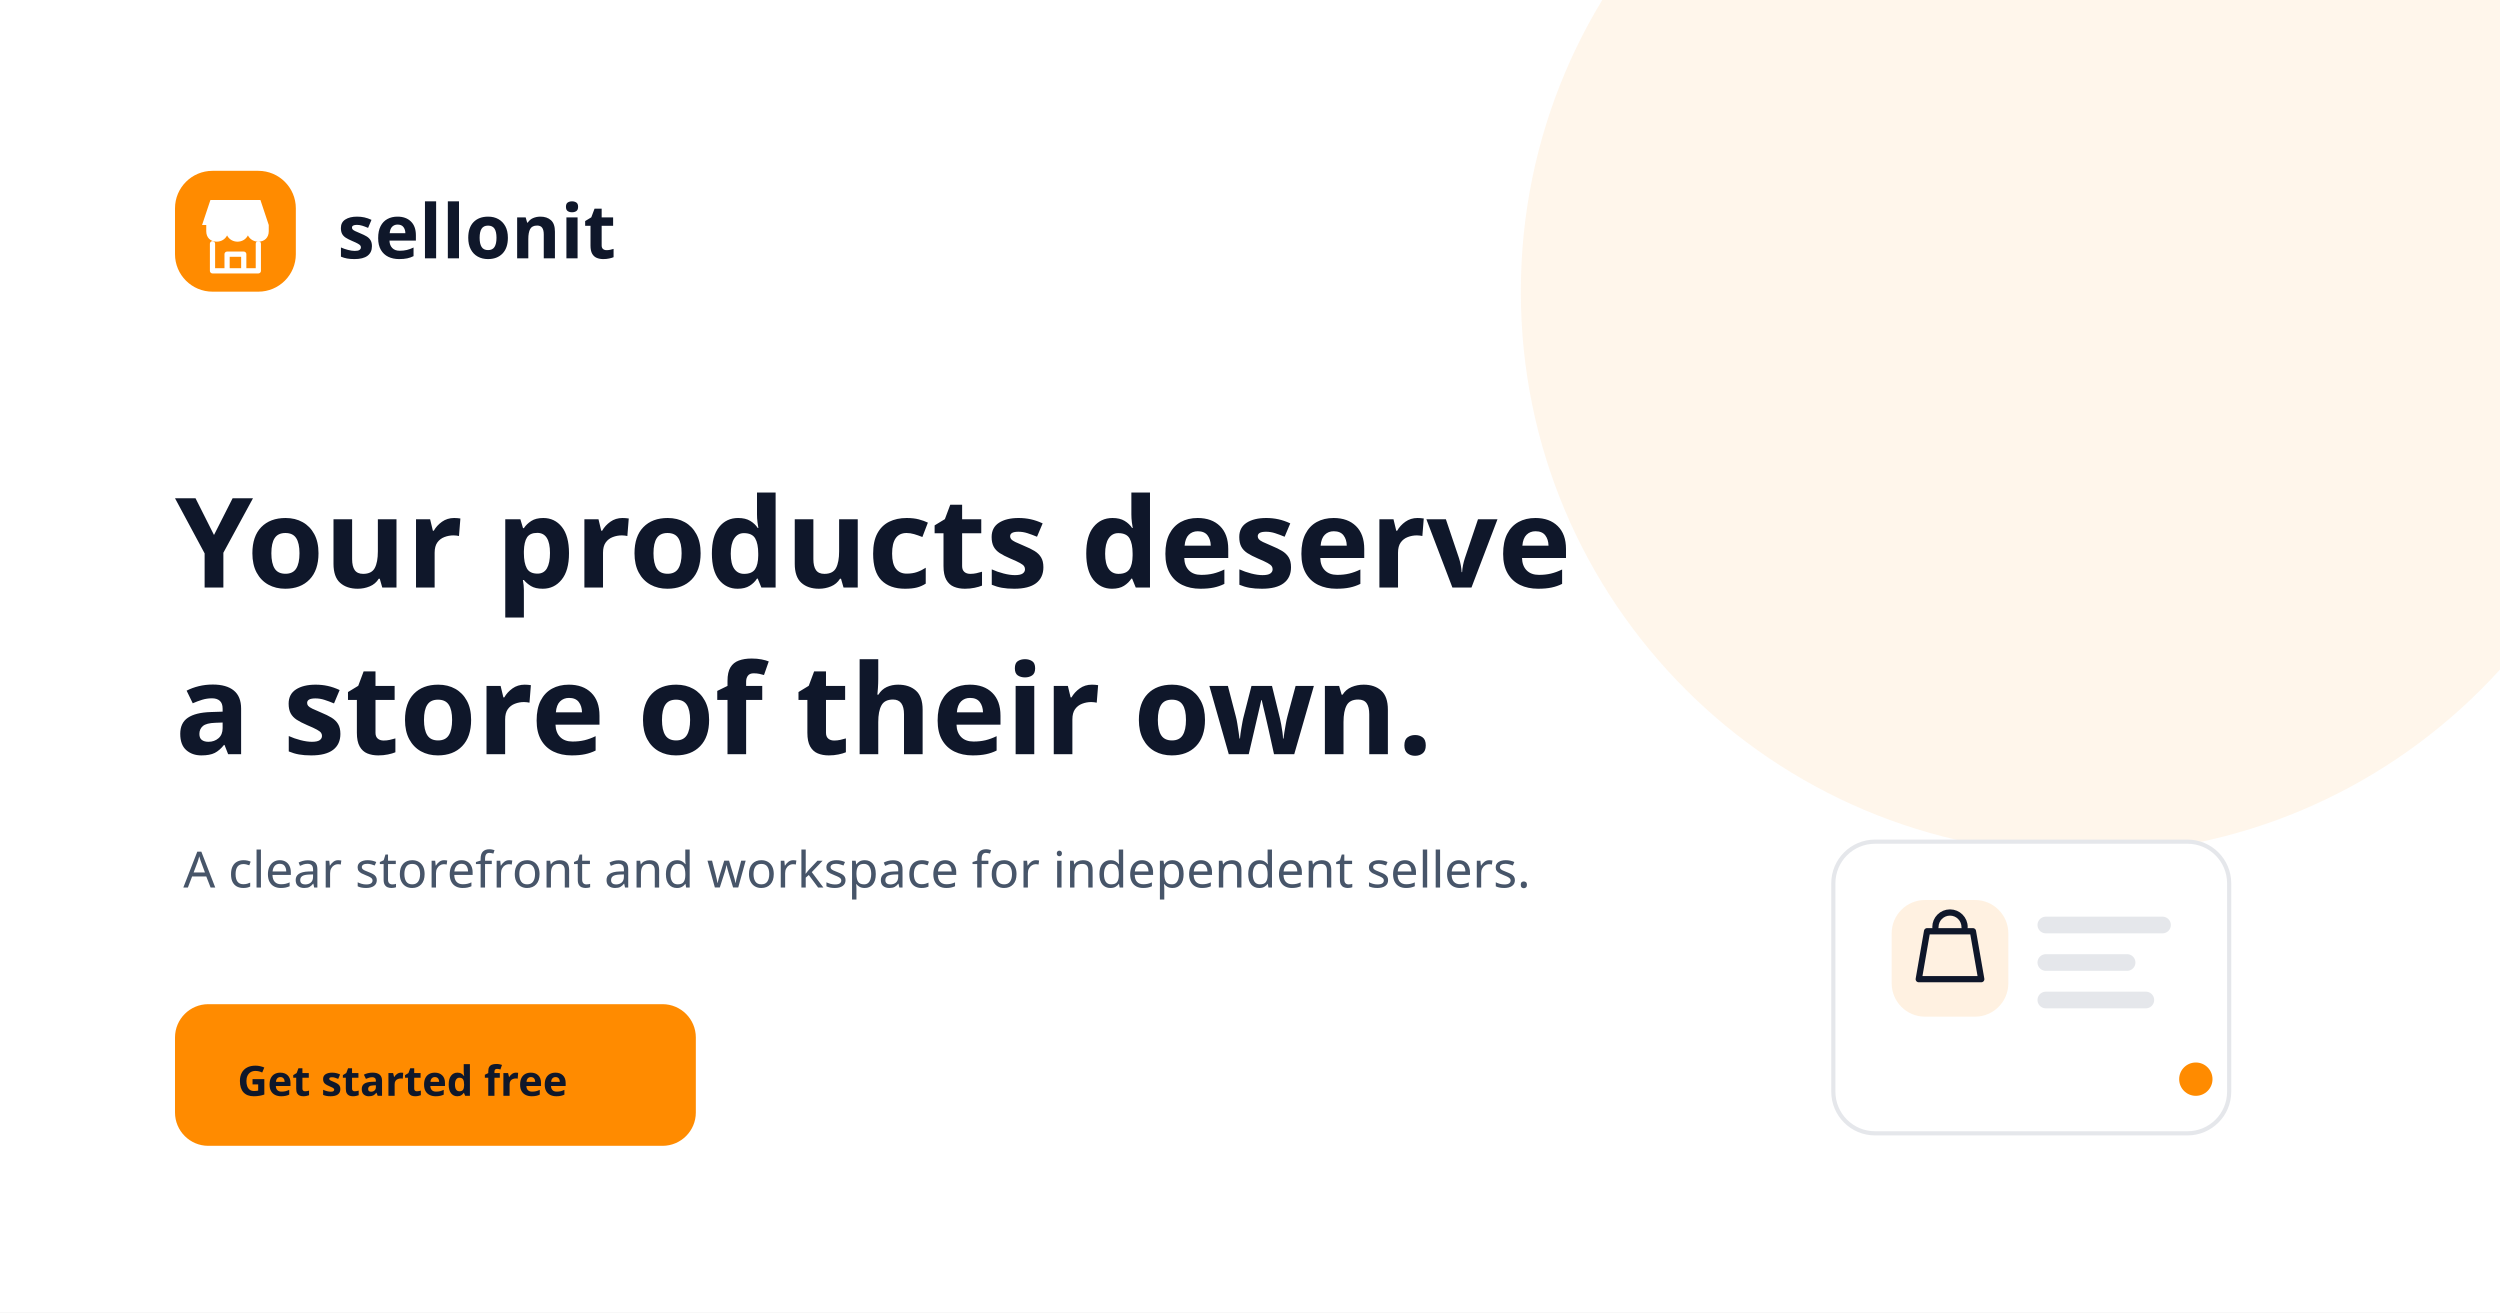
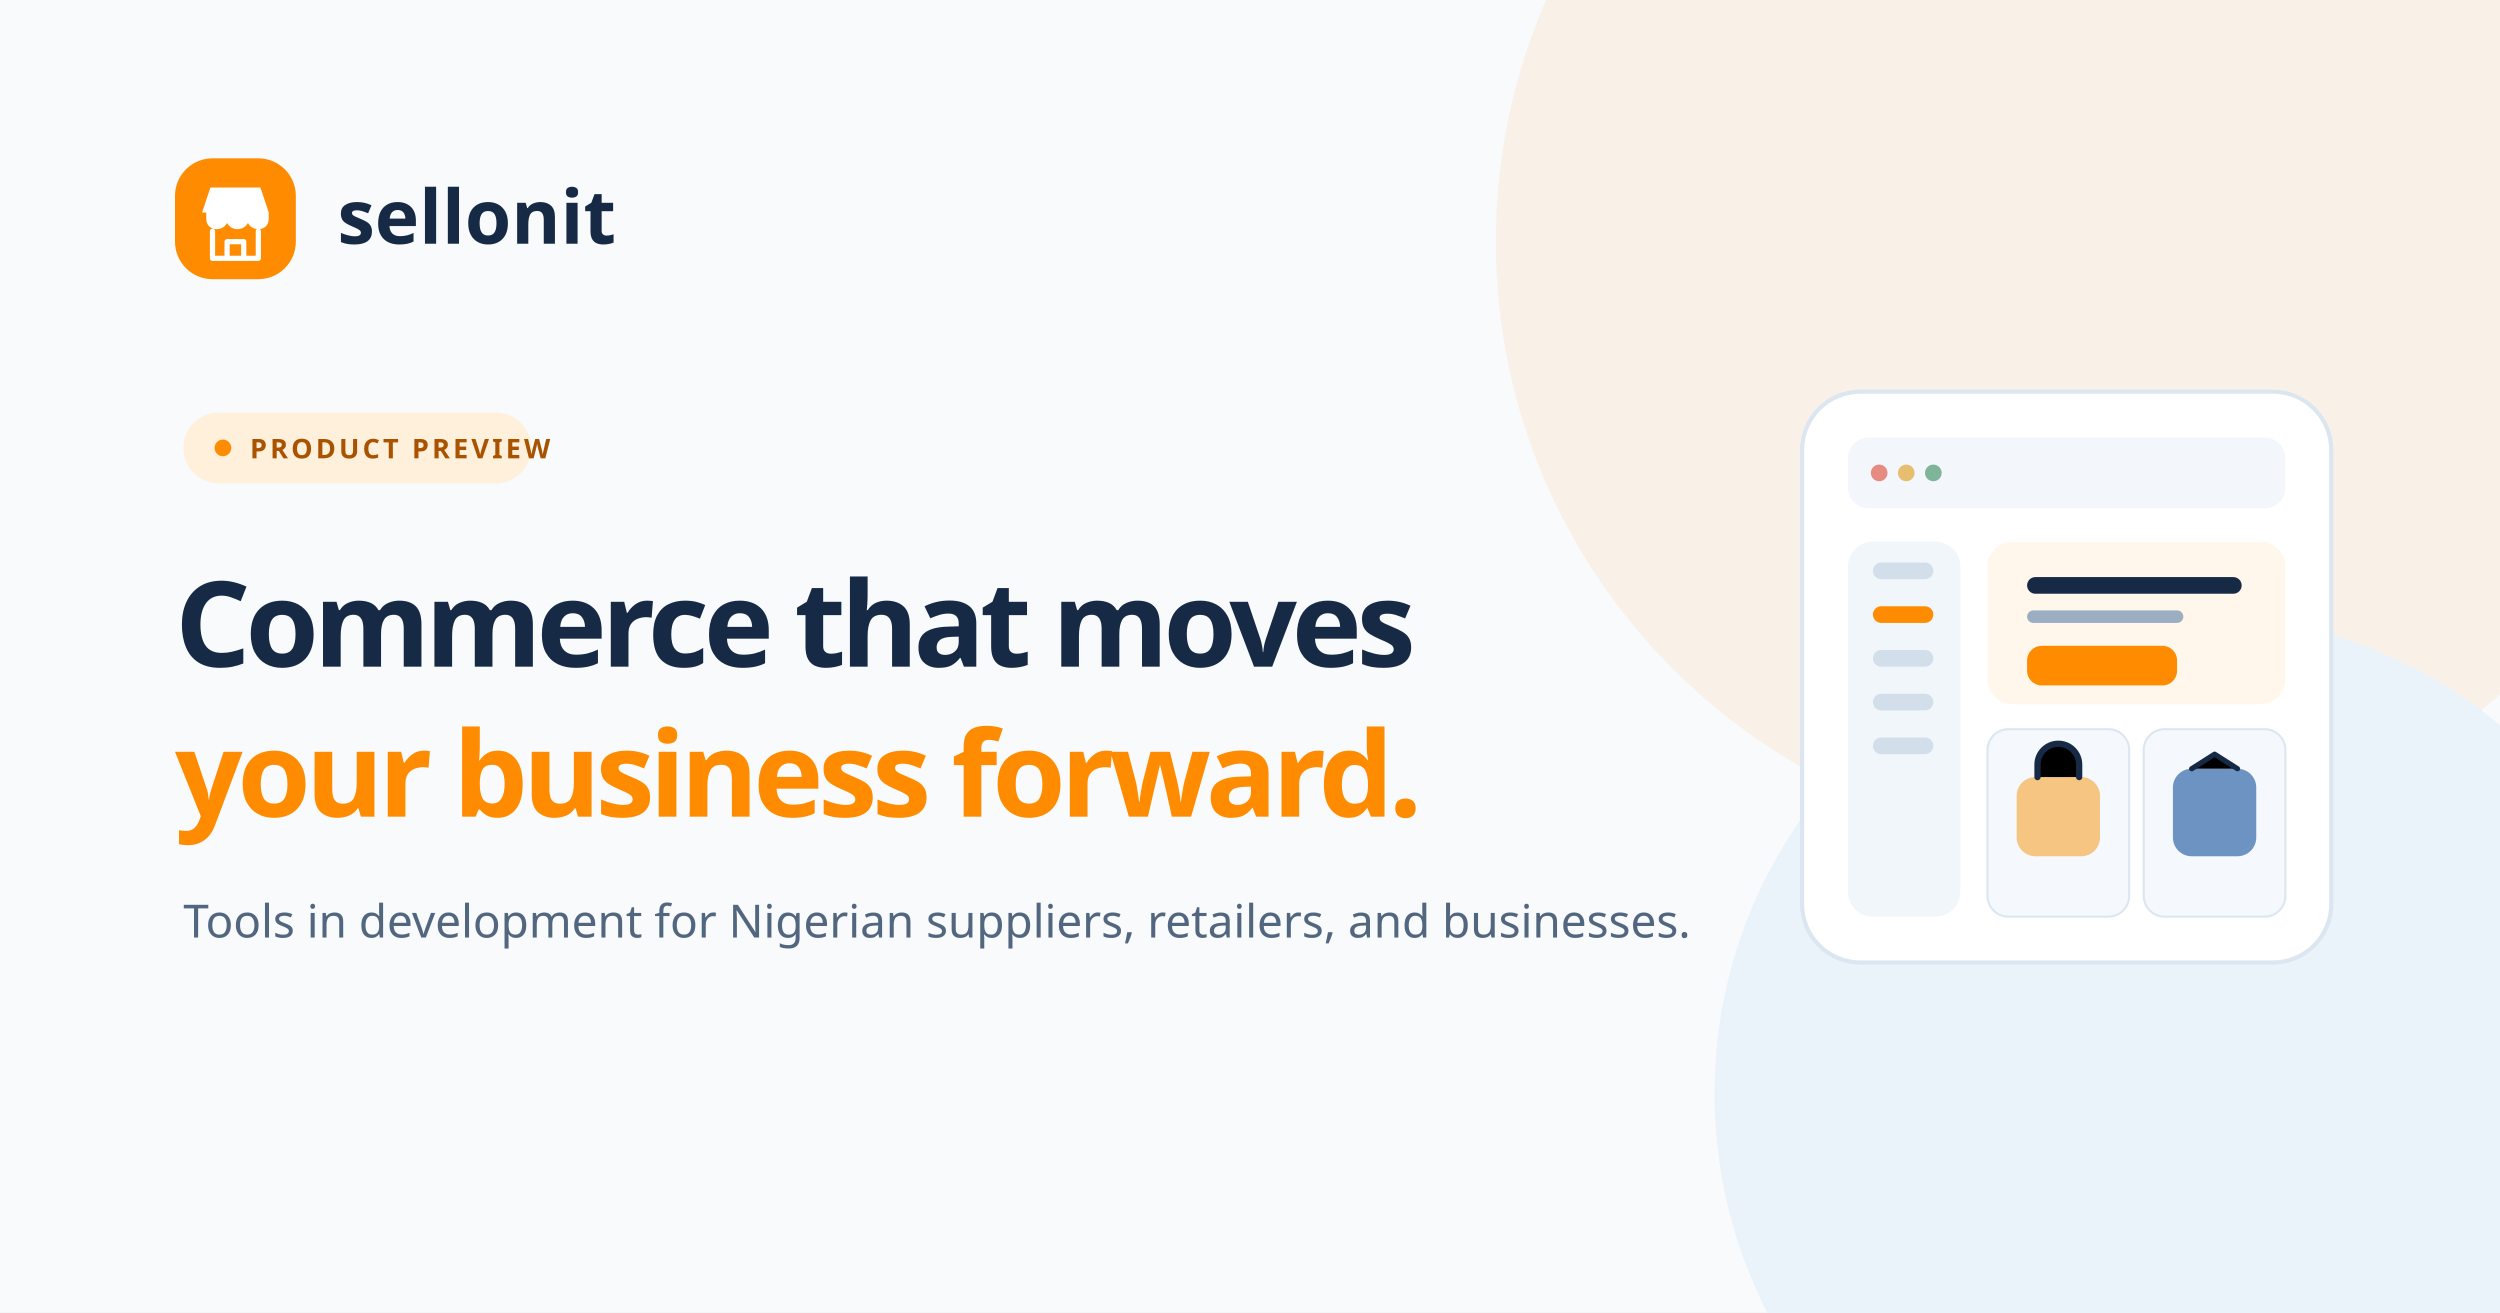
- <svg xmlns="http://www.w3.org/2000/svg" width="1200" height="630" viewBox="0 0 1200 630">
-   <rect width="1200" height="630" fill="#FFFFFF" />
-   <circle cx="1000" cy="140" r="270" fill="#FF8B00" opacity=".08" />
-   <rect x="84" y="82" width="58" height="58" rx="18" fill="#FF8B00" />
-   <path d="m97 108 4-12h24l4 12v3c0 3-2 5-5 5-2 0-4-1-5-3-1 2-3 3-5 3s-4-1-5-3c-1 2-3 3-5 3-3 0-5-2-5-5v-3Z" fill="#fff" />
-   <path d="M102 117v13h22v-13m-15 13v-8h8v8" fill="none" stroke="#fff" stroke-linecap="round" stroke-linejoin="round" stroke-width="2.5" />
-   <text x="162" y="124" fill="#0F172A" font-family="Geist, system-ui, sans-serif" font-size="36" font-weight="700">sellonit</text>
-   <text x="84" y="282" fill="#0F172A" font-family="Geist, system-ui, sans-serif" font-size="60" font-weight="700">Your products deserve</text>
-   <text x="84" y="362" fill="#0F172A" font-family="Geist, system-ui, sans-serif" font-size="60" font-weight="700">a store of their own.</text>
-   <text x="88" y="426" fill="#475569" font-family="Geist, system-ui, sans-serif" font-size="24">A clear storefront and workspace for independent sellers.</text>
-   <rect x="84" y="482" width="250" height="68" rx="16" fill="#FF8B00" />
-   <text x="114" y="526" fill="#0F172A" font-family="Geist, system-ui, sans-serif" font-size="20" font-weight="700">Get started free</text>
-   <rect x="880" y="404" width="190" height="140" rx="20" fill="#FFFFFF" stroke="#E5E7EB" stroke-width="2" />
-   <rect x="908" y="432" width="56" height="56" rx="16" fill="#FF8B00" opacity=".12" />
-   <path d="M921 470h30l-4-23h-22l-4 23Zm8-25a7 7 0 0 1 14 0" fill="none" stroke="#0F172A" stroke-linecap="round" stroke-linejoin="round" stroke-width="3" />
-   <path d="M982 444h56m-56 18h39m-39 18h48" stroke="#E5E7EB" stroke-linecap="round" stroke-width="8" />
-   <circle cx="1054" cy="518" r="8" fill="#FF8B00" />
+ <svg xmlns="http://www.w3.org/2000/svg" width="1200" height="630" viewBox="0 0 1200 630" role="img" aria-label="Sellonit is building commerce tools for Nigerian suppliers, retailers, and growing businesses">
+   <rect width="1200" height="630" fill="#F8FAFC" />
+   <circle cx="1008" cy="116" r="290" fill="#FF8B00" opacity=".08" />
+   <circle cx="1053" cy="525" r="230" fill="#EAF2FA" />
+   <rect x="84" y="76" width="58" height="58" rx="18" fill="#FF8B00" />
+   <path d="m97 102 4-12h24l4 12v3c0 3-2 5-5 5-2 0-4-1-5-3-1 2-3 3-5 3s-4-1-5-3c-1 2-3 3-5 3-3 0-5-2-5-5v-3Z" fill="#fff" />
+   <path d="M102 111v13h22v-13m-15 13v-8h8v8" fill="none" stroke="#fff" stroke-linecap="round" stroke-linejoin="round" stroke-width="2.5" />
+   <text x="162" y="117" fill="#172A45" font-family="Geist, system-ui, sans-serif" font-size="36" font-weight="700">sellonit</text>
+   <rect x="88" y="198" width="167" height="34" rx="17" fill="#FFF0DC" />
+   <circle cx="107" cy="215" r="4" fill="#FF8B00" />
+   <text x="120" y="220" fill="#A95200" font-family="Geist, system-ui, sans-serif" font-size="13" font-weight="700" letter-spacing="1.5">PRODUCT PREVIEW</text>
+   <text x="84" y="320" fill="#172A45" font-family="Geist, system-ui, sans-serif" font-size="57" font-weight="700" letter-spacing="-2.5">Commerce that moves</text>
+   <text x="84" y="392" fill="#FF8B00" font-family="Geist, system-ui, sans-serif" font-size="57" font-weight="700" letter-spacing="-2.5">your business forward.</text>
+   <text x="88" y="450" fill="#52677F" font-family="Geist, system-ui, sans-serif" font-size="22">Tools in development for Nigerian suppliers, retailers, and businesses.</text>
+   <rect x="865" y="188" width="254" height="274" rx="28" fill="#FFFFFF" stroke="#DCE6F0" stroke-width="2" />
+   <rect x="887" y="210" width="210" height="34" rx="10" fill="#F3F7FC" />
+   <circle cx="902" cy="227" r="4" fill="#E78A7F" />
+   <circle cx="915" cy="227" r="4" fill="#E7BE6F" />
+   <circle cx="928" cy="227" r="4" fill="#7EB598" />
+   <rect x="887" y="260" width="54" height="180" rx="12" fill="#F1F6FB" />
+   <rect x="954" y="260" width="143" height="78" rx="12" fill="#FFF7EC" />
+   <rect x="954" y="350" width="68" height="90" rx="10" fill="#F5F8FC" stroke="#DCE6F0" />
+   <rect x="1029" y="350" width="68" height="90" rx="10" fill="#F5F8FC" stroke="#DCE6F0" />
+   <rect x="968" y="373" width="40" height="38" rx="9" fill="#F5C581" />
+   <path d="M978 373v-6a10 10 0 0 1 20 0v6" stroke="#172A45" stroke-width="3" stroke-linecap="round" />
+   <rect x="1043" y="369" width="40" height="42" rx="9" fill="#6D93C2" />
+   <path d="m1052 369 11-7 11 7" stroke="#172A45" stroke-width="2.5" stroke-linecap="round" stroke-linejoin="round" />
+   <rect x="973" y="277" width="103" height="8" rx="4" fill="#172A45" />
+   <rect x="973" y="293" width="75" height="6" rx="3" fill="#9CAEC1" />
+   <rect x="973" y="310" width="72" height="19" rx="7" fill="#FF8B00" />
+   <rect x="899" y="270" width="29" height="8" rx="4" fill="#D2DEEA" />
+   <rect x="899" y="291" width="29" height="8" rx="4" fill="#FF8B00" />
+   <rect x="899" y="312" width="29" height="8" rx="4" fill="#D2DEEA" />
+   <rect x="899" y="333" width="29" height="8" rx="4" fill="#D2DEEA" />
+   <rect x="899" y="354" width="29" height="8" rx="4" fill="#D2DEEA" />
</svg>
